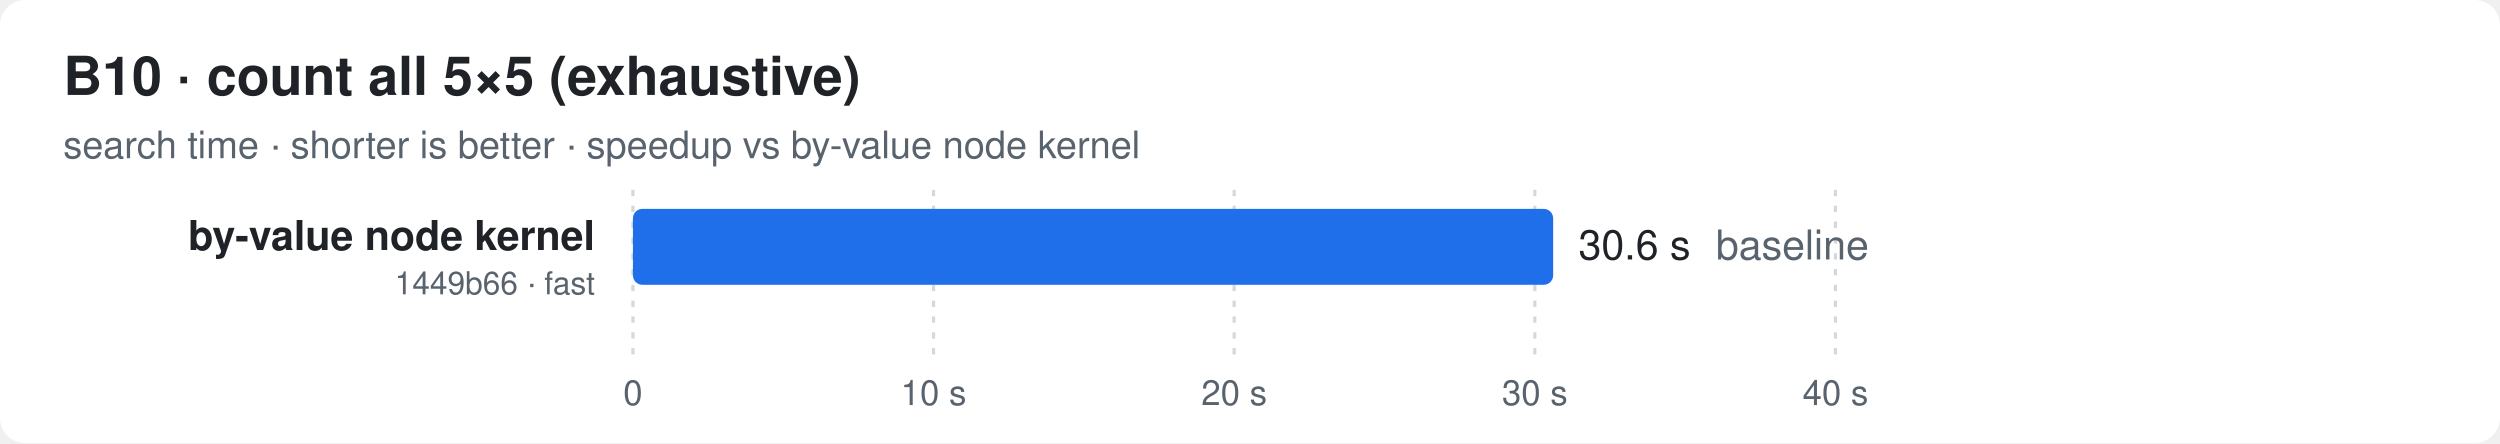
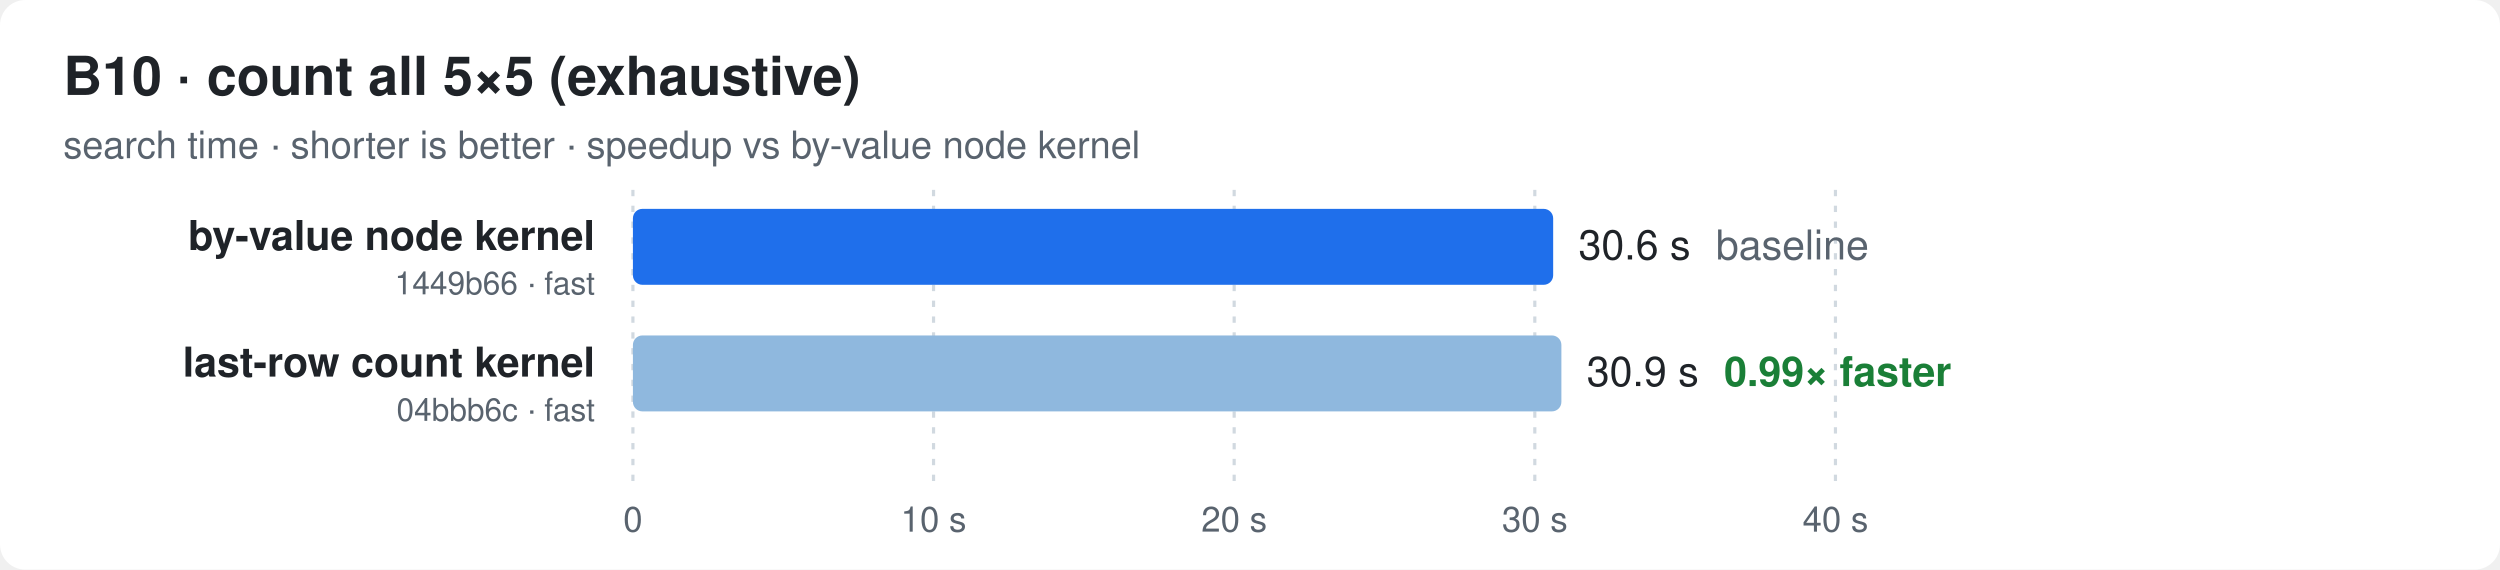
- <svg xmlns="http://www.w3.org/2000/svg" width="790" height="140" viewBox="0 0 790 140" font-family="ui-sans-serif,-apple-system,Segoe UI,Helvetica,Arial,sans-serif">
+ <svg xmlns="http://www.w3.org/2000/svg" width="790" height="180" viewBox="0 0 790 180" font-family="ui-sans-serif,-apple-system,Segoe UI,Helvetica,Arial,sans-serif">
  <style>
  .bg{fill:#ffffff} .t{fill:#1f2328} .m{fill:#59636e} .g{stroke:#d1d9e0}
  .bar{fill:#8fb8de} .best{fill:#1f6feb} .x{fill:#1a7f37;font-weight:600}
  @media (prefers-color-scheme: dark){
    .bg{fill:#0d1117} .t{fill:#e6edf3} .m{fill:#9198a1} .g{stroke:#30363d}
    .bar{fill:#2f5f8f} .best{fill:#4493f8} .x{fill:#3fb950}
  }
</style>
-   <rect class="bg" width="790" height="140" rx="8" />
+   <rect class="bg" width="790" height="180" rx="8" />
  <text class="t" x="20" y="30" font-size="17" font-weight="700">B10 · count all 5×5 (exhaustive)</text>
  <text class="m" x="20" y="50" font-size="12">search time · shorter is better · speedup vs by-value node kernel</text>
-   <line class="g" x1="200.0" x2="200.0" y1="60" y2="112" stroke-dasharray="2 3" />
-   <text class="m" x="200.0" y="128" font-size="11" text-anchor="middle">0</text>
-   <line class="g" x1="295.0" x2="295.0" y1="60" y2="112" stroke-dasharray="2 3" />
-   <text class="m" x="295.0" y="128" font-size="11" text-anchor="middle">10 s</text>
-   <line class="g" x1="390.0" x2="390.0" y1="60" y2="112" stroke-dasharray="2 3" />
-   <text class="m" x="390.0" y="128" font-size="11" text-anchor="middle">20 s</text>
-   <line class="g" x1="485.0" x2="485.0" y1="60" y2="112" stroke-dasharray="2 3" />
-   <text class="m" x="485.0" y="128" font-size="11" text-anchor="middle">30 s</text>
-   <line class="g" x1="580.0" x2="580.0" y1="60" y2="112" stroke-dasharray="2 3" />
-   <text class="m" x="580.0" y="128" font-size="11" text-anchor="middle">40 s</text>
+   <line class="g" x1="200.0" x2="200.0" y1="60" y2="152" stroke-dasharray="2 3" />
+   <text class="m" x="200.0" y="168" font-size="11" text-anchor="middle">0</text>
+   <line class="g" x1="295.0" x2="295.0" y1="60" y2="152" stroke-dasharray="2 3" />
+   <text class="m" x="295.0" y="168" font-size="11" text-anchor="middle">10 s</text>
+   <line class="g" x1="390.0" x2="390.0" y1="60" y2="152" stroke-dasharray="2 3" />
+   <text class="m" x="390.0" y="168" font-size="11" text-anchor="middle">20 s</text>
+   <line class="g" x1="485.0" x2="485.0" y1="60" y2="152" stroke-dasharray="2 3" />
+   <text class="m" x="485.0" y="168" font-size="11" text-anchor="middle">30 s</text>
+   <line class="g" x1="580.0" x2="580.0" y1="60" y2="152" stroke-dasharray="2 3" />
+   <text class="m" x="580.0" y="168" font-size="11" text-anchor="middle">40 s</text>
  <text class="t" x="188" y="79.0" font-size="13" font-weight="600" text-anchor="end">by-value node kernel</text>
  <text class="m" x="188" y="93.0" font-size="10" text-anchor="end">1449b66 · fast</text>
  <rect class="best" x="200" y="66" width="290.8" height="24" rx="3" />
  <text class="t" x="498.8" y="82.0" font-size="13">30.6 s<tspan class="m" dx="8">baseline</tspan>
  </text>
+   <text class="t" x="188" y="119.0" font-size="13" font-weight="600" text-anchor="end">last-row count kernel</text>
+   <text class="m" x="188" y="133.0" font-size="10" text-anchor="end">04bbb6c · fast</text>
+   <rect class="bar" x="200" y="106" width="293.4" height="24" rx="3" />
+   <text class="t" x="501.4" y="122.0" font-size="13">30.9 s<tspan class="x" dx="8">0.99× faster</tspan>
+   </text>
</svg>
